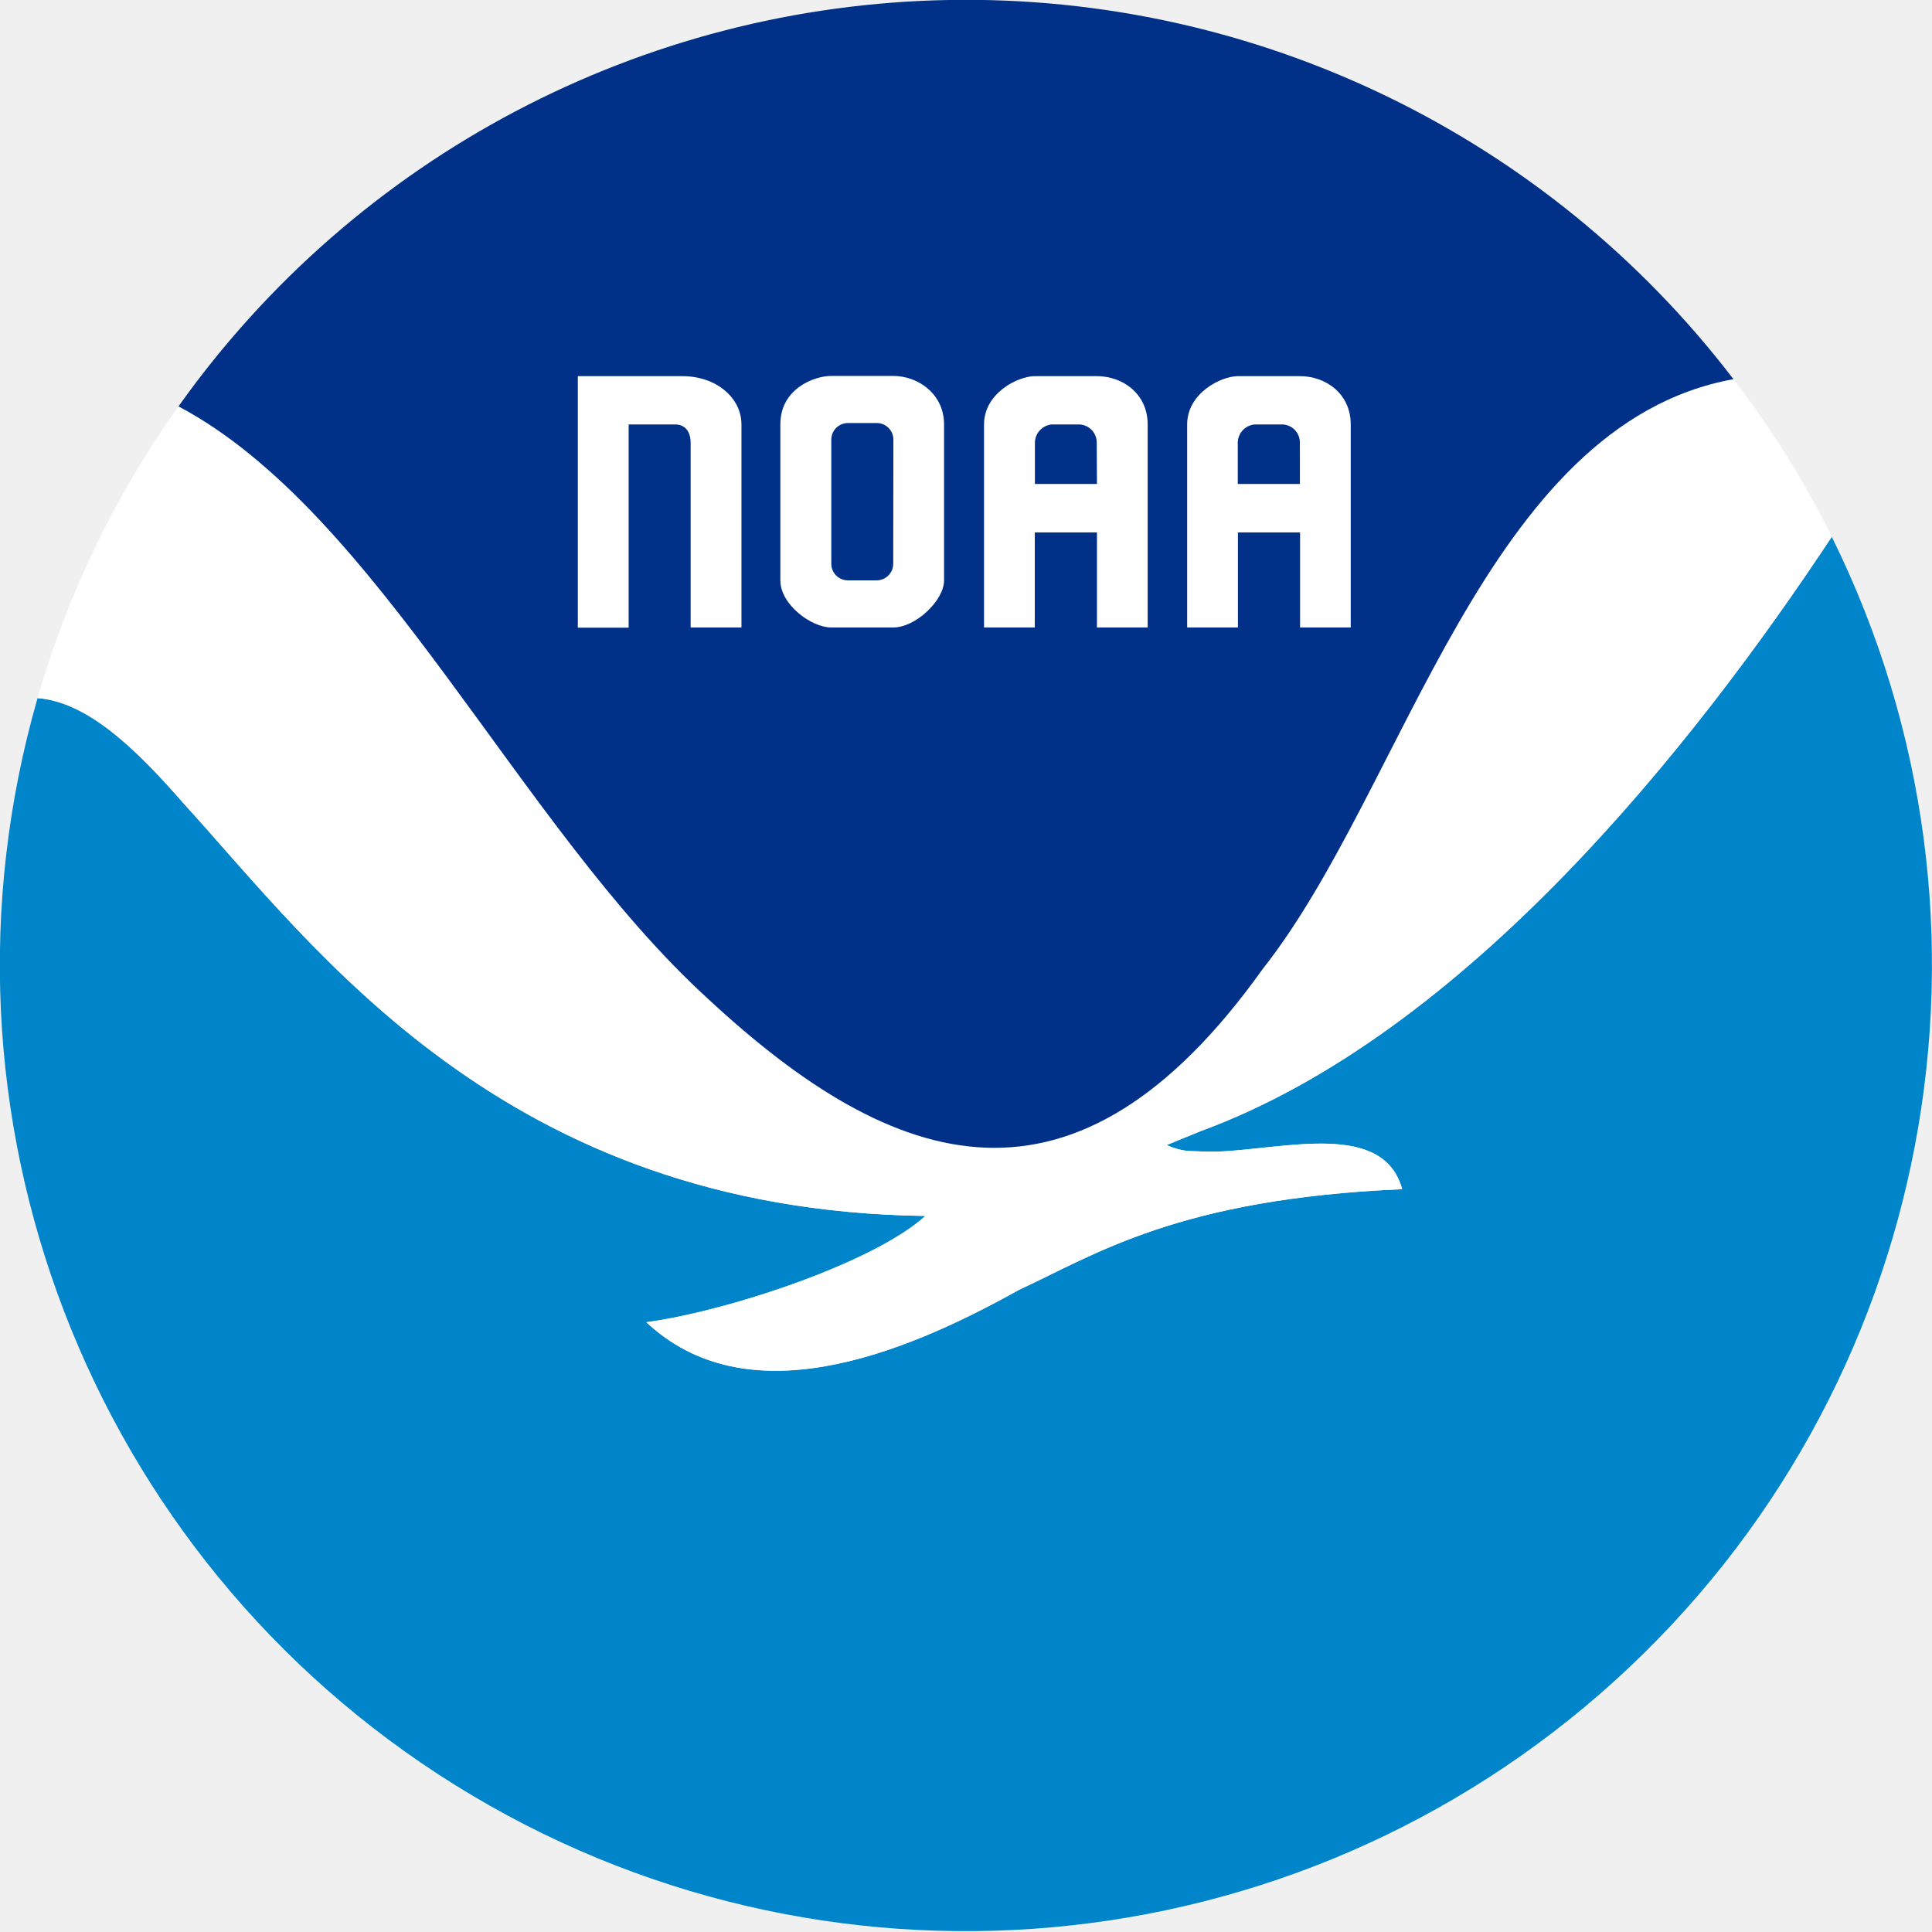
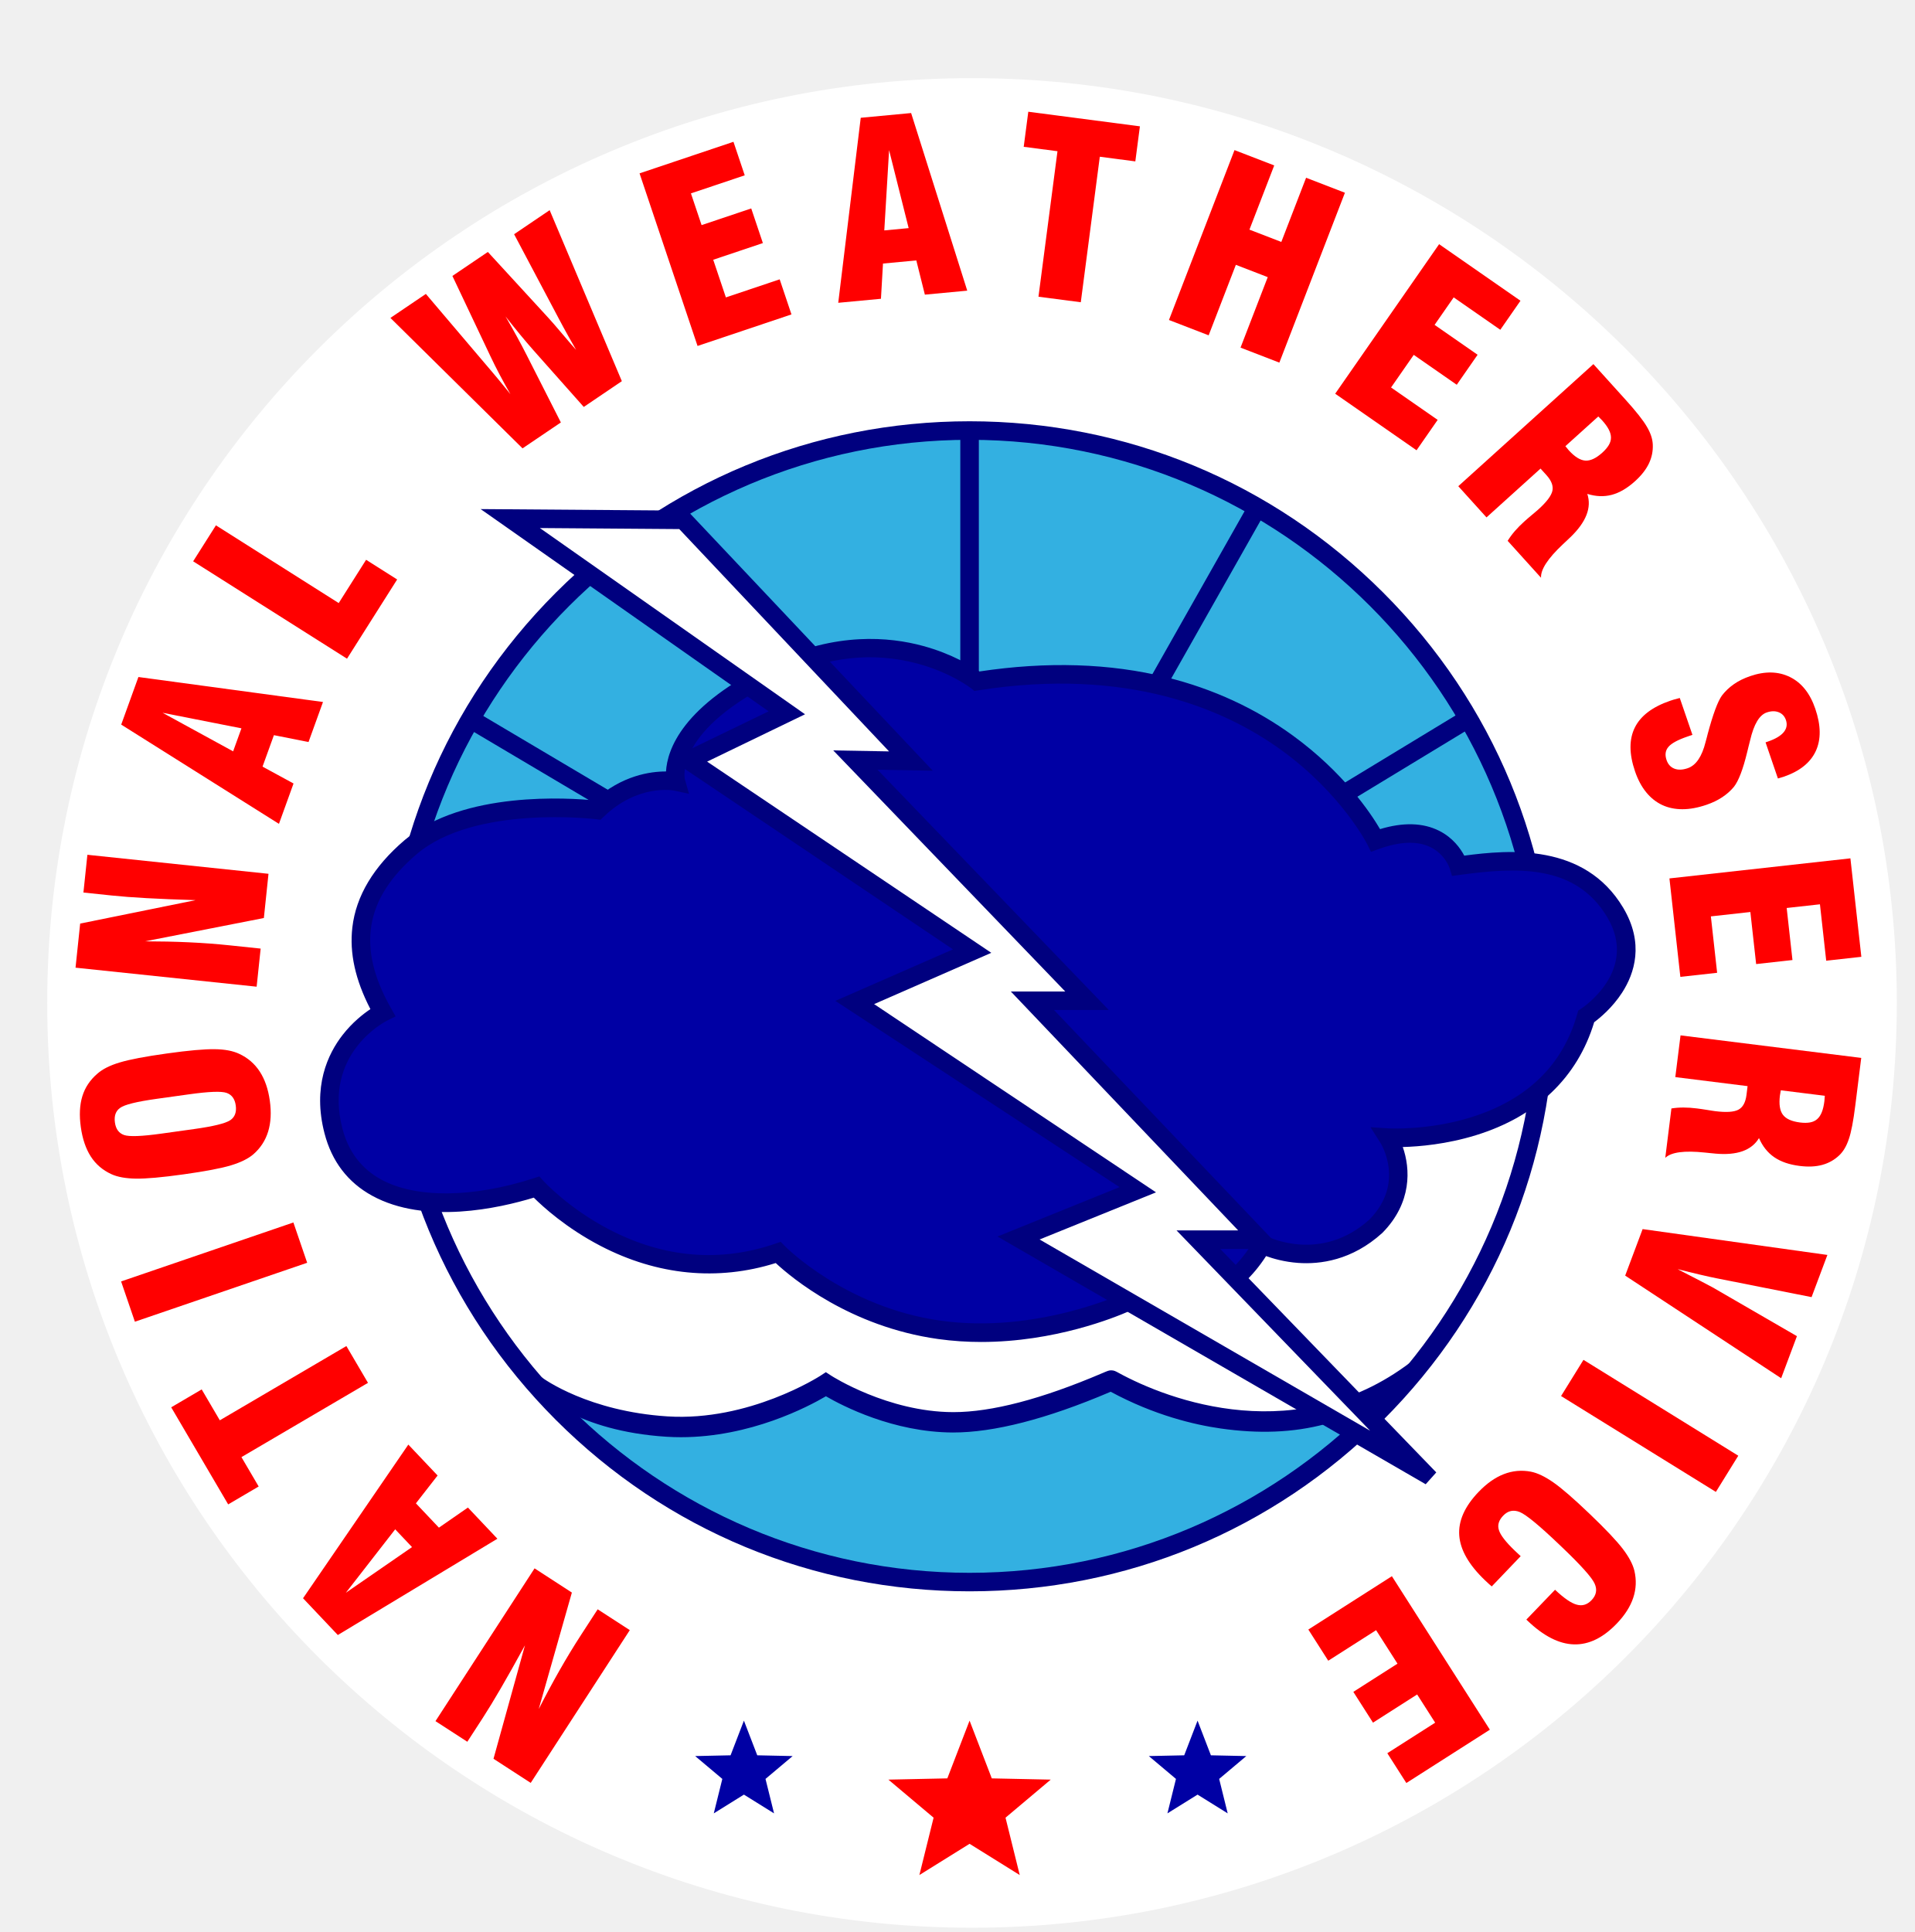
- <svg xmlns="http://www.w3.org/2000/svg" id="Layer_1" data-name="Layer 1" viewBox="0 0 360 360">
-   <defs>
-     <style>.cls-1{fill:#0085ca;}.cls-2{fill:#fff;}.cls-3{fill:#003087;}</style>
-   </defs>
-   <g id="Main">
-     <path id="Water" class="cls-1" d="M341.31,100c-25.67,38.82-68.23,92.67-117.65,110.78l-6.3,2.58a13.56,13.56,0,0,0,3.69,1.08c.63,0,1.36.06,2.18.09,1,.06,2,.07,3.14.05a4.45,4.45,0,0,0,.53,0c12.55-.49,30.84-5.76,34.35,7-41.64,1.83-57,12.09-71.46,18.79-22.39,12.52-50.8,23.41-69.38,6,14.89-2,42.35-11,52-19.8C93.67,225.51,58.7,176.52,34.2,149.7,25.38,139.56,16.33,130.8,7,130.08A180,180,0,1,0,341.31,100Z" />
-     <path id="Bird" class="cls-2" d="M34.2,149.7c24.5,26.82,59.47,75.81,138.25,76.88-9.69,8.79-37.15,17.82-52,19.8,18.58,17.4,47,6.51,69.38-6,14.46-6.7,29.82-17,71.46-18.79-3.51-12.76-21.8-7.49-34.35-7a4.45,4.45,0,0,1-.53,0c-1.1,0-2.15,0-3.14-.05-.82,0-1.55-.05-2.18-.09a13.56,13.56,0,0,1-3.69-1.08l6.3-2.58c49.42-18.11,92-72,117.65-110.78A179.77,179.77,0,0,0,323,70.65c-46.33,8.43-61.13,76.28-87.68,109.88C200.45,229.39,167,218.72,131.81,186c-35-32-61.31-90.56-98.55-110.29A179.31,179.31,0,0,0,7,130.08C16.33,130.8,25.38,139.56,34.2,149.7Z" />
-     <path id="Sky" class="cls-3" d="M131.81,186c35.15,32.71,68.64,43.38,103.5-5.48C261.86,146.93,276.66,79.08,323,70.65A180,180,0,0,0,33.26,75.72C70.5,95.45,96.76,154,131.81,186Z" />
-     <g id="Wordmark">
-       <path class="cls-2" d="M128.69,116.92h9.47V79.09c0-5-4.74-9-11-9H107.67v46.87h9.47V79.09h8.66c1.84,0,2.89,1.31,2.89,3.43h0Z" />
-       <path class="cls-2" d="M183.36,116.92V79.09c0-5.83,6.3-9,9.46-9H204.4c4.72,0,9.45,3.21,9.45,9v37.83H204.4V99.21H192.82v17.71Zm21-34.41A3.36,3.36,0,0,0,201,79.09h-5a3.45,3.45,0,0,0-3.16,3.42v7.67H204.4Z" />
-       <path class="cls-2" d="M221.21,116.92V79.09c0-5.83,6.3-9,9.46-9h11.58c4.71,0,9.44,3.21,9.44,9v37.83h-9.44V99.21H230.67v17.71Zm21-34.41a3.35,3.35,0,0,0-3.43-3.42h-5a3.45,3.45,0,0,0-3.14,3.42v7.67h11.58Z" />
-       <path class="cls-2" d="M166.44,70.05H154.87c-3.15,0-9.46,2.37-9.46,9v29.12c0,4.49,5.79,8.75,9.46,8.75h11.57c4.21,0,9.47-5.06,9.47-8.75V79.05C175.91,73.5,171.18,70.05,166.44,70.05Zm0,35a3.09,3.09,0,0,1-3.09,3.09H158a3.09,3.09,0,0,1-3.1-3.09V81.92a3.09,3.09,0,0,1,3.1-3.09h5.38a3.09,3.09,0,0,1,3.09,3.09Z" />
+ <svg xmlns="http://www.w3.org/2000/svg" version="1.1" x="0px" y="0px" viewBox="0 0 1033.31 1042.57" style="enable-background:new 0 0 1033.31 1042.57;" xml:space="preserve">
+   <style type="text/css">
+ 	.st0{fill:#FFFFFF;}
+ 	.st1{fill:#33B0E1;}
+ 	.st2{fill:#00007F;}
+ 	.st3{fill:#0000A4;}
+ 	.st4{fill:#FF0000;}
+ 	.st5{display:none;}
+ 	.st6{display:inline;fill:#0000A4;}
+ 	.st7{display:inline;fill:#00007F;}
+ 	.st8{display:inline;fill:#FFFFFF;}
+ </style>
+   <g id="White_Circle">
+     <circle class="st0" cx="524.53" cy="541.22" r="499.05" />
+   </g>
+   <g id="Circle">
+     <g>
+       <circle class="st1" cx="523.21" cy="543.04" r="310.7" />
    </g>
  </g>
+   <g id="White_Cloud">
+     <g>
+       <path class="st0" d="M228.41,628.6c0,0,12.01,68.19,63.82,118.43c0,0,23.03,19.79,69.56,22.78c46.54,2.99,85.88-22.78,85.88-22.78    s31.21,20.35,68.52,20.5c37.31,0.14,84.53-22.55,85.48-22.55s86.86,54.57,164.62-8.44c0,0,52.71-70.72,63.74-153.72H330.13    l-101.72,9.08C228.41,591.9,225.52,607.22,228.41,628.6z" />
+       <path class="st2" d="M367.47,775.56c-2.65,0-5.32-0.08-8.02-0.26c-47.82-3.08-67.8-23.24-68.8-24.1l-0.24-0.22    c-52.49-50.9-68.9-118.57-69.41-121.43l2.97-0.22c-2.98-22.02-3.08-37.8-2.95-38.46l0.77-4.09l106.35-9.47h506.19l-0.83,6.22    C822.4,667,768.89,736.9,766.71,739.83l-0.41,0.55l-0.54,0.43c-32.27,27.83-66.44,35.83-107.03,30.05    c-14.1-2.01-35.77-7.08-59.37-19.83c-0.13,0.06-0.27,0.11-0.4,0.17c-34.16,14.56-62.71,21.87-84.79,21.82    c-32.16-0.12-59.56-14.37-68.48-19.55C436.08,759.12,404.89,775.56,367.47,775.56z M291.91,742.94    c1.62,1.31,25.82,18.66,68.24,21.39c44.06,2.82,82.13-21.65,82.51-21.9l3-1.96l3.01,1.96c0.3,0.19,30.38,19.47,65.53,19.6    c0.11,0,0.23,0,0.35,0c20.55,0,47.49-7.04,80.08-20.94c3.35-1.43,3.78-1.61,5.04-1.61c1.47,0,2.29,0.45,3.92,1.34    c26.22,14.38,97.87,42.3,160.69-8.1c4.69-6.5,54.56-70.22,66.4-144.39h-502.3l-97.1,8.66c-0.61,5.7-5.28,16.93-3.43,30.75    C228.39,630.62,243.05,695.45,291.91,742.94z" />
+     </g>
+   </g>
+   <g id="Layer_6">
+     <g>
+       <line class="st0" x1="255.23" y1="388.88" x2="349.01" y2="444.45" />
+       <rect x="297.12" y="362.16" transform="matrix(0.5098 -0.8603 0.8603 0.5098 -210.3539 464.1617)" class="st2" width="10" height="109.01" />
+     </g>
+     <g>
+       <line class="st0" x1="523.21" y1="232.18" x2="523.21" y2="379.56" />
+       <rect x="518.21" y="232.18" class="st2" width="10" height="147.37" />
+     </g>
+     <g>
+       <line class="st0" x1="676.37" y1="277.62" x2="618.71" y2="379.56" />
+       <rect x="588.98" y="323.59" transform="matrix(0.4924 -0.8704 0.8704 0.4924 42.6952 730.3826)" class="st2" width="117.12" height="10" />
+     </g>
+     <g>
+       <line class="st0" x1="790.55" y1="388.88" x2="702.59" y2="442.25" />
+       <rect x="695.12" y="410.56" transform="matrix(0.8549 -0.5188 0.5188 0.8549 -107.2642 447.5874)" class="st2" width="102.88" height="10" />
+     </g>
+   </g>
+   <g id="Circle_copy">
+     <g>
+       <path class="st2" d="M523.21,858.73c-84.33,0-163.6-32.84-223.23-92.47c-59.63-59.63-92.47-138.91-92.47-223.23    c0-84.33,32.84-163.6,92.47-223.23c59.63-59.63,138.91-92.47,223.23-92.47c84.33,0,163.6,32.84,223.23,92.47    c59.63,59.63,92.47,138.91,92.47,223.23c0,84.33-32.84,163.6-92.47,223.23C686.81,825.89,607.53,858.73,523.21,858.73z     M523.21,237.34c-168.56,0-305.7,137.14-305.7,305.7c0,168.56,137.14,305.7,305.7,305.7c168.56,0,305.7-137.14,305.7-305.7    C828.9,374.47,691.77,237.34,523.21,237.34z" />
+     </g>
+   </g>
+   <g id="Blue_Cloud">
+     <g>
+       <path class="st3" d="M206.55,546.35c0,0-38.26,19.06-26.58,64c11.68,44.93,66.41,44.2,109.54,30.24c0,0,54.93,61.07,130.41,35.3    c0,0,33.06,34.15,86.94,41.73s102.02-15.38,102.02-15.38s46.61,14.17,72.3-30.72c0,0,32.24,16.56,61.35-9.87    c22.55-22.99,6.52-47.77,6.52-47.77s86.93,5.53,106.91-65.37c0,0,35.4-23.07,15.66-56.16c-19.74-33.08-58.14-28.78-84.51-25.2    c0,0-8.14-26.97-44.76-13.7c0,0-54.88-111.09-215.11-85.87c0,0-45.03-35.89-108.07-5.91s-54.45,60.05-54.45,60.05    s-21.78-4.46-42.41,15.4c0,0-67.34-8.49-100.72,20.01S189.36,515.94,206.55,546.35z" />
+       <path class="st2" d="M529.49,724.17c-7.56,0-15.37-0.48-23.33-1.6c-47.55-6.69-79.03-33.07-87.55-40.99    c-31.3,9.84-63.91,6.67-94.51-9.24c-18.53-9.63-31.14-21.17-36.05-26.05c-18.65,5.69-58.56,14.69-87.25-1.05    c-13.11-7.19-21.75-18.5-25.68-33.63c-6.55-25.19,1.72-42.82,9.81-53.18c5.25-6.73,11.07-11.28,14.95-13.88    c-8.17-15.78-11.35-30.24-9.74-44.09c1.97-16.97,11.46-32.82,28.21-47.11c31.46-26.86,89.64-22.7,102.24-21.43    c15.06-13.56,30.43-15.63,38.81-15.61c0.65-11.52,8.53-35.79,57.63-59.13c33.95-16.14,62.86-13.58,81.14-8.59    c15.65,4.27,26.29,10.92,30.36,13.76c36.43-5.5,70.44-4.43,101.13,3.19c25.12,6.23,48.05,16.84,68.17,31.51    c27.31,19.92,41.8,41.7,46.89,50.37c12.46-3.77,23.17-3.48,31.89,0.9c7.41,3.72,11.51,9.53,13.55,13.41    c24.26-3.2,64.92-6.81,85.75,28.09c11.51,19.29,6.07,35.53-0.52,45.76c-5.29,8.21-12.08,13.78-15.12,16.03    c-8.99,29.8-31.01,50.86-63.79,60.98c-15.94,4.92-30.72,6.15-39.5,6.38c4.15,11.75,4.98,30.03-10.89,46.21l-0.21,0.2    c-16.35,14.84-33.66,16.96-45.31,16.13c-7.44-0.53-13.54-2.3-17.36-3.69c-14.12,21.96-33.24,28.94-47.14,30.88    c-12.36,1.72-22.63-0.17-26.75-1.14C601.59,710.95,569.14,724.17,529.49,724.17z M421.31,670.13l2.21,2.28    c0.32,0.33,32.62,33.02,84.04,40.26c51.68,7.27,98.7-14.72,99.17-14.95l1.75-0.83l1.86,0.56c1.74,0.52,43.17,12.36,66.51-28.42    l2.37-4.15l4.25,2.18c1.18,0.6,29.54,14.52,55.59-9.02c19.23-19.72,6.34-40.58,5.78-41.46l-5.27-8.29l9.79,0.61    c0.21,0.02,21.35,1.22,44.45-5.97c30.27-9.42,49.56-28.19,57.33-55.76l0.51-1.81l1.57-1.02c1.27-0.84,31.1-20.91,14.09-49.41    c-17.12-28.68-48.68-27-79.54-22.81l-4.23,0.57l-1.23-4.08c-0.09-0.27-2.49-7.58-10.34-11.44c-7.08-3.49-16.48-3.15-27.93,0.99    l-4.21,1.52l-1.98-4.01c-0.13-0.26-13.81-27.27-46.35-50.87c-29.99-21.74-82.69-45-163.49-32.28l-2.17,0.34l-1.72-1.37    c-0.1-0.08-10.98-8.56-29.04-13.4c-24.08-6.45-48.9-3.73-73.77,8.1c-57.66,27.42-51.83,53.98-51.76,54.24l2.27,7.93l-8.1-1.74    c-0.77-0.15-19.6-3.54-37.94,14.1l-1.72,1.66l-2.37-0.3c-0.65-0.08-65.56-7.86-96.85,18.86c-27.99,23.9-32.42,50.26-13.94,82.95    l2.59,4.59l-4.71,2.34c-1.46,0.74-34.46,17.97-23.98,58.27c3.21,12.35,10.21,21.56,20.81,27.38    c18.68,10.24,49.46,10.01,82.35-0.64l3.09-1l2.17,2.41c0.13,0.14,13.61,14.91,35.8,26.38c29.39,15.19,59.43,17.72,89.28,7.54    L421.31,670.13z" />
+     </g>
+   </g>
+   <g id="Lightning_Bolt">
+     <g>
+       <polygon class="st0" points="275.35,279.84 368.73,280.53 491.56,410.68 461.61,410.15 586.59,540.04 557.14,540.04     679.81,668.95 646.68,668.95 767.81,794.28 549.63,668.06 614.62,641.76 613.65,640.87 461.25,540.98 524.59,513.25 371.58,410.3     424.59,384.66   " />
+       <path class="st2" d="M769.35,800.95L538.27,667.26l65.86-26.65L450.78,540.1l63.47-27.79L361.57,409.59l53.19-25.73L259.37,274.72    l111.53,0.83l132.45,140.35l-29.79-0.53l124.78,129.67H568.8l122.67,128.92h-33l116.59,120.6L769.35,800.95 M623.82,643.43    l-62.83,25.43l178.38,103.2l-104.48-108.1h33.26L545.48,535.04h29.36l-125.19-130.1l30.11,0.54L366.55,285.51l-75.21-0.56    l143.08,100.5l-52.83,25.55l153.34,103.17l-63.23,27.68L623.82,643.43z" />
+     </g>
+   </g>
+   <g id="Layer_8">
+     <g>
+       <path class="st4" d="M339.86,879.67l-53.47,82.44l-20.08-13.02l16.98-61.24c-4.94,9.02-9.25,16.71-12.96,23.08    c-3.7,6.37-6.95,11.71-9.75,16.03l-8.4,12.95L235,928.78l53.47-82.44l20.13,13.06l-17.88,62.86c3.73-7.31,7.47-14.28,11.23-20.89    c3.76-6.61,7.6-12.95,11.54-19.02l9.03-13.92L339.86,879.67z" />
+       <path class="st4" d="M268.41,830.35l-86.11,51.96l-18.77-19.84l56.82-82.92l15.79,16.68l-11.7,15.02l12.41,13.12l15.65-10.85    L268.41,830.35z M222.34,834.86l-9.08-9.59l-26.63,34.24L222.34,834.86z" />
+       <path class="st4" d="M198.58,746.23l-68.29,40.08l9.3,15.85l-16.46,9.66l-30.74-52.39l16.45-9.66l9.78,16.67l68.3-40.07    L198.58,746.23z" />
+       <path class="st4" d="M165.76,681.43l-92.97,31.81l-7.44-21.74l92.97-31.81L165.76,681.43z" />
+       <path class="st4" d="M99.16,633.71c-5.9,0.82-10.99,1.43-15.27,1.81c-4.28,0.38-7.8,0.55-10.56,0.51    c-5.51-0.09-9.92-0.89-13.22-2.41c-4.73-2.17-8.44-5.36-11.13-9.56c-2.69-4.2-4.48-9.48-5.37-15.84    c-0.89-6.4-0.62-11.96,0.83-16.67c1.45-4.71,4.15-8.76,8.1-12.15c2.83-2.5,6.86-4.52,12.1-6.07c2.64-0.8,6.06-1.6,10.26-2.4    c4.2-0.8,9.26-1.62,15.15-2.44c5.86-0.82,10.92-1.42,15.18-1.8c4.26-0.38,7.79-0.55,10.59-0.51c5.46,0.05,9.9,0.9,13.3,2.52    c9.23,4.29,14.73,12.72,16.48,25.27c1.76,12.6-1.21,22.25-8.91,28.95c-2.76,2.36-6.78,4.34-12.06,5.94    c-2.64,0.8-6.07,1.6-10.29,2.4C110.12,632.07,105.06,632.88,99.16,633.71z M84.52,592.97c-10.78,1.51-17.34,3.13-19.68,4.87    c-2.39,1.67-3.33,4.31-2.82,7.93c0.49,3.5,2.13,5.74,4.93,6.72c2.8,0.98,9.53,0.73,20.19-0.76l17.57-2.45    c10.45-1.46,16.97-3.06,19.56-4.79c2.47-1.67,3.45-4.33,2.95-7.95c-0.49-3.54-2.14-5.8-4.94-6.78c-2.8-0.98-9.53-0.73-20.19,0.76    L84.52,592.97z" />
+       <path class="st4" d="M138.49,532.45l-97.73-10.26l2.5-23.8l62.28-12.64c-10.27-0.31-19.09-0.67-26.45-1.08    c-7.36-0.41-13.59-0.88-18.71-1.42l-15.36-1.61l2.14-20.37l97.73,10.26l-2.5,23.86l-64.13,12.58c8.21,0.01,16.12,0.18,23.71,0.53    c7.6,0.35,14.99,0.9,22.19,1.66l16.5,1.73L138.49,532.45z" />
+       <path class="st4" d="M150.53,444.58l-85.12-53.56l9.28-25.68l99.61,13.48l-7.81,21.6l-18.68-3.7l-6.14,16.98l16.73,9.1    L150.53,444.58z M125.8,405.45l4.49-12.42l-42.56-8.39L125.8,405.45z" />
+       <path class="st4" d="M214.32,312.7l-27.06,42.75l-83.03-52.55l12.29-19.41l66.26,41.94l14.78-23.35L214.32,312.7z" />
+       <path class="st4" d="M281.98,241.95l-71.3-70.39l19.13-12.95l31.12,36.64c1.73,2.02,3.29,3.85,4.68,5.5    c1.4,1.65,2.68,3.18,3.85,4.6c1.17,1.42,2.23,2.73,3.19,3.92c0.96,1.2,1.89,2.34,2.79,3.43c-4.11-7.13-7.67-13.87-10.67-20.21    l-20.64-43.58l19.13-12.95l32.55,35.45c0.69,0.72,1.75,1.91,3.19,3.58c1.44,1.67,3.3,3.84,5.57,6.52    c2.62,3.11,4.72,5.54,6.32,7.28c-1.49-2.58-2.8-4.88-3.93-6.89c-1.13-2.01-2.1-3.77-2.91-5.27c-0.81-1.5-1.55-2.88-2.21-4.12    c-0.66-1.25-1.25-2.36-1.77-3.35l-22.64-42.77l19.18-12.98l38.96,92.28l-20.55,13.91l-27.22-30.66c-2.41-2.73-4.86-5.61-7.34-8.63    c-2.48-3.02-5.04-6.21-7.67-9.56c2.44,4.21,4.57,7.98,6.39,11.32c1.82,3.34,3.49,6.5,5,9.49l18.48,36.41L281.98,241.95z" />
+       <path class="st4" d="M376.42,186.69l-31.3-93.14l50.68-17.03l6.08,18.09l-29.03,9.75l5.75,17.12l26.79-9l6.28,18.69l-26.79,9    l6.83,20.32l29.03-9.75l6.36,18.93L376.42,186.69z" />
+       <path class="st4" d="M452.34,163.4l12.14-99.84L491.67,61l30.29,95.85L499.09,159l-4.62-18.47l-17.98,1.69l-1.1,19.01    L452.34,163.4z M477.19,124.34l13.15-1.24l-10.56-42.08L477.19,124.34z" />
+       <path class="st4" d="M560.39,160.12l10.26-78.52l-18.22-2.38l2.47-18.92l60.23,7.87l-2.47,18.92l-19.17-2.51l-10.26,78.52    L560.39,160.12z" />
+       <path class="st4" d="M630.81,172.68L666.18,81l21.43,8.27l-13.37,34.65l17.2,6.64l13.37-34.64l20.95,8.09l-35.38,91.67    l-20.95-8.09l14.68-38.04l-17.2-6.64l-14.68,38.04L630.81,172.68z" />
+       <path class="st4" d="M720.51,212.46l56.08-80.69l43.91,30.52l-10.89,15.67l-25.15-17.48l-10.31,14.83l23.21,16.13l-11.25,16.19    L762.9,191.5l-12.24,17.6l25.15,17.48l-11.4,16.4L720.51,212.46z" />
+       <path class="st4" d="M786.94,262.37l72.91-65.88l17.32,19.17c5.73,6.34,9.55,11.18,11.46,14.49c2.03,3.38,3.11,6.59,3.26,9.61    c0.18,3.62-0.52,7.07-2.08,10.35c-1.57,3.28-4.07,6.47-7.51,9.58c-4.2,3.79-8.38,6.24-12.55,7.34c-4.17,1.1-8.56,0.93-13.19-0.51    c2.43,7.38-0.6,15.16-9.09,23.35l-0.24,0.21c-0.41,0.43-0.95,0.95-1.61,1.54c-0.66,0.6-1.42,1.31-2.28,2.14    c-8.09,7.6-12.01,13.61-11.75,18.02l-18.01-19.93c1.12-1.81,2.41-3.57,3.88-5.27c1.47-1.7,3.15-3.41,5.05-5.12    c0.6-0.54,1.25-1.12,1.96-1.73c0.71-0.61,1.49-1.27,2.34-1.98c0.85-0.71,1.56-1.31,2.12-1.79c0.57-0.48,0.97-0.84,1.23-1.07    c4.45-4.02,6.97-7.36,7.56-10.01c0.58-2.65-0.49-5.49-3.23-8.52l-3.17-3.5l-29.16,26.35L786.94,262.37z M844.73,240.77    c0.26,0.28,0.58,0.67,0.96,1.16c0.38,0.49,0.67,0.84,0.87,1.06c3.17,3.5,6.13,5.35,8.89,5.56c2.76,0.2,5.83-1.23,9.21-4.28    c1.55-1.4,2.71-2.77,3.51-4.11c0.79-1.35,1.18-2.71,1.16-4.1c-0.02-1.39-0.43-2.84-1.23-4.35c-0.8-1.52-1.99-3.16-3.59-4.92    c-0.2-0.22-0.52-0.55-0.97-0.98c-0.45-0.43-0.8-0.79-1.05-1.07L844.73,240.77z" />
+       <path class="st4" d="M913.29,396.55l-2.72,0.93c-5.11,1.75-8.51,3.58-10.19,5.51c-1.68,1.92-2.03,4.31-1.05,7.17    c0.79,2.29,2.19,3.84,4.21,4.63c2.02,0.79,4.42,0.71,7.2-0.24c4.47-1.53,7.68-6.25,9.65-14.16l0.8-2.97l0.31-1.25    c2.86-10.69,5.43-17.64,7.71-20.84c1.77-2.32,3.91-4.35,6.41-6.1c2.5-1.76,5.44-3.21,8.82-4.37c8.09-2.77,15.27-2.6,21.55,0.52    c6.22,3.08,10.76,8.77,13.59,17.06c3.08,9.01,3.17,16.65,0.25,22.91c-2.92,6.26-8.7,10.87-17.35,13.83    c-0.36,0.12-0.87,0.28-1.53,0.46c-0.66,0.18-1.17,0.33-1.53,0.46l-6.67-19.5l1.15-0.39c4.11-1.4,6.98-3.1,8.62-5.07    c1.64-1.98,2.04-4.17,1.22-6.59c-0.7-2.05-2-3.45-3.9-4.2c-1.9-0.75-4.05-0.71-6.47,0.12c-3.94,1.35-6.92,6.32-8.92,14.92    l-0.92,3.62c-0.07,0.34-0.16,0.74-0.29,1.21c-0.13,0.47-0.27,1.02-0.41,1.66c-2.25,9.31-4.65,15.57-7.2,18.78    c-1.72,2.07-3.81,3.92-6.26,5.55c-2.46,1.63-5.27,2.98-8.45,4.07c-4.67,1.6-9.01,2.4-13.04,2.4c-4.02,0-7.67-0.76-10.93-2.29    c-3.27-1.54-6.14-3.82-8.62-6.86c-2.48-3.04-4.48-6.79-6.01-11.26c-6.46-18.88-0.13-31.58,18.99-38.12    c0.6-0.21,1.24-0.41,1.91-0.62c0.67-0.21,1.75-0.5,3.24-0.87L913.29,396.55z" />
+       <path class="st4" d="M900.88,474.02l97.66-10.83l5.9,53.14l-18.96,2.1l-3.38-30.44l-17.95,1.99l3.12,28.09l-19.6,2.17l-3.12-28.09    l-21.31,2.36l3.38,30.44l-19.85,2.2L900.88,474.02z" />
+       <path class="st4" d="M906.87,558.72l97.51,12.16l-3.2,25.64c-1.06,8.49-2.22,14.53-3.49,18.15c-1.24,3.75-2.95,6.66-5.14,8.75    c-2.63,2.5-5.69,4.23-9.2,5.19s-7.56,1.15-12.16,0.57c-5.62-0.7-10.2-2.27-13.75-4.71s-6.3-5.88-8.23-10.32    c-4,6.66-11.88,9.45-23.61,8.37l-0.32-0.04c-0.6-0.03-1.34-0.1-2.22-0.21c-0.89-0.11-1.92-0.22-3.11-0.32    c-11.04-1.16-18.15-0.21-21.32,2.87l3.32-26.66c2.1-0.34,4.28-0.51,6.53-0.5c2.25,0,4.64,0.16,7.17,0.48    c0.8,0.1,1.67,0.22,2.59,0.35c0.92,0.14,1.93,0.3,3.03,0.47c1.09,0.18,2.01,0.32,2.74,0.44c0.74,0.11,1.27,0.19,1.61,0.23    c5.95,0.74,10.12,0.47,12.51-0.82s3.84-3.96,4.34-8.01l0.58-4.69l-39-4.87L906.87,558.72z M960.98,588.36    c-0.05,0.38-0.13,0.87-0.25,1.48c-0.12,0.61-0.2,1.06-0.23,1.35c-0.58,4.69-0.05,8.14,1.6,10.36c1.65,2.22,4.74,3.61,9.25,4.18    c2.07,0.26,3.87,0.25,5.41-0.03c1.54-0.28,2.82-0.88,3.86-1.8c1.04-0.92,1.87-2.18,2.5-3.77c0.63-1.59,1.09-3.57,1.38-5.94    c0.04-0.3,0.07-0.75,0.11-1.37s0.08-1.12,0.12-1.5L960.98,588.36z" />
+       <path class="st4" d="M886.41,663.26l99.71,13.95l-8.54,22.76l-51.31-10.18c-2.29-0.45-5.28-1.1-8.97-1.97    c-3.7-0.87-7.68-1.85-11.95-2.95l1.07,0.6c4.61,2.37,8.4,4.32,11.36,5.86c2.96,1.54,5.13,2.68,6.49,3.42l45.41,26.29l-8.51,22.7    L877,688.36L886.41,663.26z" />
+       <path class="st4" d="M854.49,733.82l83.54,51.73l-12.09,19.53l-83.54-51.73L854.49,733.82z" />
+       <path class="st4" d="M820.61,839.76l-15.61,16.32c-0.46-0.38-0.94-0.8-1.45-1.25c-0.51-0.46-1.25-1.15-2.24-2.09    c-8.67-8.29-13.28-16.34-13.85-24.15c-0.56-7.81,2.9-15.63,10.4-23.47c8.79-9.19,18.2-12.84,28.23-10.96    c3.57,0.7,7.61,2.63,12.13,5.78c2.26,1.57,5.02,3.77,8.27,6.59c3.25,2.81,7.03,6.28,11.33,10.4c4.3,4.12,7.93,7.73,10.89,10.86    c2.96,3.12,5.27,5.78,6.95,7.97c3.35,4.38,5.45,8.33,6.31,11.87c2.33,9.94-0.82,19.41-9.43,28.42    c-14.88,15.55-30.94,15.08-48.18-1.41l-0.69-0.66l15.48-16.09c4.86,4.58,8.77,7.27,11.73,8.04c2.97,0.84,5.63,0.03,7.98-2.43    c2.59-2.71,3.14-5.68,1.65-8.93c-1.46-3.28-7.27-9.78-17.45-19.51l-1.34-1.28c-10.94-10.47-18.15-16.42-21.61-17.84    c-3.4-1.37-6.38-0.72-8.94,1.96c-2.41,2.52-3.18,5.11-2.31,7.77c0.81,2.72,3.68,6.43,8.6,11.14L820.61,839.76z" />
+       <path class="st4" d="M751.11,850.57l52.87,82.83l-45.07,28.77l-10.27-16.08l25.82-16.48l-9.72-15.22l-23.83,15.21l-10.61-16.62    l23.83-15.21l-11.54-18.07l-25.82,16.48l-10.75-16.83L751.11,850.57z" />
+     </g>
+     <circle class="st2" cx="1625.82" cy="524" r="315" />
+     <path class="st1" d="M1893.08,375.72l-85.29,51.75l-5.19-8.55l85.46-51.86c-25.89-43.09-62.1-79.31-105.19-105.22l-57.21,101.12   l-8.7-4.92l57.27-101.23c-42.61-23.76-91.46-37.62-143.42-38.46V360.5h-10V218.33c-109.25,1.76-204.75,61.13-257.4,148.99   l90.75,53.78l-5.1,8.6l-90.65-53.72c-24.38,43.88-38.3,94.34-38.3,148c0,168.56,137.14,305.7,305.7,305.7   c168.56,0,305.7-137.14,305.7-305.7C1931.52,470.21,1917.56,419.65,1893.08,375.72z" />
+     <polygon class="st4" points="523.21,928.51 535.2,959.67 567.01,960.34 542.61,980.88 550.28,1011.83 523.21,994.98    496.13,1011.83 503.8,980.88 479.4,960.34 511.21,959.67  " />
+     <polygon class="st3" points="401.44,928.51 408.64,947.22 427.74,947.63 413.09,959.96 417.7,978.55 401.44,968.43 385.18,978.55    389.79,959.96 375.13,947.63 394.24,947.22  " />
+     <polygon class="st3" points="646.24,928.51 653.44,947.22 672.55,947.63 657.9,959.96 662.5,978.55 646.24,968.43 629.98,978.55    634.59,959.96 619.94,947.63 639.04,947.22  " />
+     <path class="st2" d="M1465.61,755.61c-2.65,0-5.32-0.08-8.02-0.26c-47.82-3.08-67.8-23.24-68.8-24.1l-0.24-0.22   c-52.49-50.9-68.9-118.57-69.41-121.43l2.97-0.22c-2.98-22.02-3.08-37.8-2.95-38.46l0.77-4.09l106.35-9.47h506.19l-0.83,6.22   c-11.09,83.46-64.6,153.35-66.79,156.28l-0.41,0.55l-0.54,0.43c-32.27,27.83-66.44,35.83-107.03,30.05   c-14.1-2.01-35.77-7.08-59.37-19.83c-0.13,0.06-0.27,0.11-0.4,0.17c-34.16,14.56-62.71,21.87-84.79,21.82   c-32.16-0.12-59.56-14.37-68.48-19.55C1534.22,739.18,1503.03,755.61,1465.61,755.61z M1390.05,722.99   c1.62,1.31,25.82,18.66,68.24,21.39c44.06,2.82,82.13-21.65,82.51-21.9l3-1.96l3.01,1.96c0.3,0.19,30.38,19.47,65.53,19.6   c0.11,0,0.23,0,0.35,0c20.55,0,47.49-7.04,80.08-20.94c3.35-1.43,3.78-1.61,5.04-1.61c1.47,0,2.29,0.45,3.92,1.34   c26.22,14.38,97.87,42.3,160.69-8.1c4.69-6.5,54.56-70.22,66.4-144.39h-502.3l-97.1,8.66c-0.61,5.7-5.28,16.93-3.43,30.75   C1326.53,610.68,1341.19,675.51,1390.05,722.99z" />
+     <g class="st5">
+       <path class="st6" d="M1304.7,526.4c0,0-38.26,19.06-26.58,64c11.68,44.93,66.41,44.2,109.54,30.24c0,0,54.93,61.07,130.41,35.3    c0,0,33.06,34.15,86.94,41.73c53.88,7.58,102.02-15.38,102.02-15.38s46.61,14.18,72.3-30.72c0,0,32.23,16.56,61.35-9.87    c22.55-22.99,6.52-47.77,6.52-47.77s86.93,5.53,106.91-65.37c0,0,35.4-23.07,15.66-56.16c-19.74-33.08-58.14-28.78-84.51-25.2    c0,0-8.14-26.97-44.76-13.7c0,0-54.88-111.09-215.11-85.87c0,0-45.03-35.89-108.07-5.91c-63.04,29.98-54.45,60.05-54.45,60.05    s-21.78-4.46-42.41,15.4c0,0-67.34-8.49-100.72,20.01C1286.36,465.69,1287.5,495.99,1304.7,526.4z" />
+       <path class="st7" d="M1627.64,704.22c-7.56,0-15.37-0.48-23.33-1.6c-47.55-6.69-79.03-33.07-87.55-40.99    c-31.3,9.84-63.91,6.67-94.51-9.24c-18.53-9.63-31.14-21.17-36.05-26.05c-18.65,5.69-58.56,14.69-87.25-1.05    c-13.11-7.19-21.75-18.5-25.68-33.63c-6.55-25.19,1.72-42.82,9.81-53.18c5.25-6.73,11.07-11.28,14.95-13.88    c-8.17-15.78-11.35-30.24-9.74-44.09c1.97-16.97,11.46-32.82,28.21-47.11c31.46-26.86,89.64-22.7,102.24-21.43    c15.06-13.56,30.43-15.63,38.81-15.61c0.65-11.52,8.53-35.79,57.63-59.13c33.95-16.14,62.86-13.58,81.14-8.59    c15.65,4.27,26.29,10.92,30.36,13.76c36.43-5.5,70.44-4.43,101.13,3.19c25.12,6.23,48.05,16.84,68.17,31.51    c27.31,19.92,41.8,41.7,46.89,50.37c12.46-3.77,23.17-3.48,31.89,0.9c7.41,3.72,11.51,9.53,13.55,13.41    c24.26-3.2,64.92-6.81,85.75,28.09c11.51,19.29,6.07,35.53-0.52,45.76c-5.29,8.21-12.08,13.78-15.12,16.03    c-8.99,29.8-31.01,50.86-63.79,60.98c-15.94,4.92-30.72,6.15-39.5,6.38c4.15,11.75,4.98,30.03-10.89,46.21l-0.21,0.2    c-16.35,14.84-33.66,16.96-45.31,16.13c-7.44-0.53-13.54-2.3-17.36-3.69c-14.12,21.96-33.24,28.94-47.14,30.88    c-12.36,1.72-22.63-0.17-26.75-1.14C1699.74,691,1667.28,704.22,1627.64,704.22z M1519.45,650.18l2.21,2.28    c0.32,0.33,32.62,33.02,84.04,40.26c51.68,7.27,98.7-14.72,99.17-14.95l1.75-0.83l1.86,0.56c1.74,0.52,43.17,12.36,66.51-28.42    l2.37-4.15l4.25,2.18c1.18,0.6,29.54,14.52,55.59-9.02c19.23-19.72,6.34-40.58,5.78-41.46l-5.27-8.29l9.79,0.61    c0.21,0.02,21.35,1.22,44.45-5.97c30.27-9.42,49.56-28.19,57.33-55.76l0.51-1.81l1.57-1.02c1.27-0.84,31.1-20.91,14.09-49.41    c-17.12-28.68-48.68-27-79.54-22.81l-4.23,0.57l-1.23-4.08c-0.09-0.27-2.49-7.58-10.34-11.44c-7.08-3.49-16.48-3.15-27.93,0.99    l-4.21,1.52l-1.98-4.01c-0.13-0.26-13.81-27.27-46.35-50.87c-29.99-21.74-82.69-45-163.49-32.28l-2.17,0.34l-1.72-1.37    c-0.1-0.08-10.98-8.56-29.04-13.4c-24.08-6.45-48.9-3.73-73.77,8.1c-57.66,27.42-51.83,53.98-51.76,54.24l2.27,7.93l-8.1-1.74    c-0.77-0.15-19.6-3.54-37.94,14.1l-1.72,1.66l-2.37-0.3c-0.65-0.08-65.56-7.86-96.85,18.86c-27.99,23.9-32.42,50.26-13.94,82.95    l2.59,4.59l-4.71,2.34c-1.46,0.74-34.46,17.97-23.98,58.27c3.21,12.35,10.21,21.56,20.81,27.38    c18.68,10.24,49.46,10.01,82.35-0.64l3.09-1l2.17,2.41c0.13,0.14,13.61,14.91,35.8,26.38c29.39,15.19,59.43,17.72,89.28,7.54    L1519.45,650.18z" />
+     </g>
+     <g class="st5">
+       <polygon class="st8" points="1373.5,259.89 1466.87,260.58 1589.7,390.74 1559.75,390.2 1684.73,520.09 1655.28,520.09     1777.95,649.01 1744.82,649.01 1865.95,774.34 1647.77,648.11 1712.76,621.81 1711.79,620.92 1559.39,521.03 1622.74,493.3     1469.72,390.35 1522.73,364.71   " />
+       <path class="st7" d="M1867.49,781l-231.07-133.69l65.86-26.65l-153.35-100.51l63.47-27.79l-152.69-102.73l53.19-25.73    l-155.38-109.14l111.53,0.83l132.45,140.35l-29.79-0.53l124.78,129.67h-29.55l122.67,128.92h-33l116.59,120.6L1867.49,781     M1721.97,623.48l-62.83,25.43l178.38,103.2l-104.48-108.1h33.26l-122.67-128.92h29.36l-125.19-130.1l30.11,0.54L1464.7,265.57    l-75.21-0.56l143.08,100.5l-52.83,25.55l153.34,103.17l-63.23,27.68L1721.97,623.48z" />
+     </g>
+     <g>
+       <path class="st4" d="M1438.01,859.72l-53.47,82.44l-20.08-13.02l16.98-61.24c-4.94,9.02-9.25,16.71-12.96,23.08    c-3.7,6.37-6.95,11.71-9.75,16.03l-8.4,12.95l-17.18-11.14l53.47-82.44l20.13,13.06l-17.88,62.86    c3.73-7.31,7.47-14.28,11.23-20.89c3.76-6.61,7.6-12.95,11.54-19.02l9.03-13.92L1438.01,859.72z" />
+       <path class="st4" d="M1366.55,810.41l-86.11,51.96l-18.77-19.84l56.82-82.92l15.79,16.68l-11.7,15.02l12.41,13.12l15.65-10.85    L1366.55,810.41z M1320.48,814.91l-9.08-9.59l-26.63,34.24L1320.48,814.91z" />
+       <path class="st4" d="M1296.72,726.29l-68.29,40.08l9.3,15.85l-16.46,9.66l-30.74-52.39l16.45-9.66l9.78,16.67l68.3-40.07    L1296.72,726.29z" />
+       <path class="st4" d="M1263.9,661.48l-92.97,31.81l-7.44-21.74l92.97-31.81L1263.9,661.48z" />
+       <path class="st4" d="M1197.3,613.76c-5.9,0.82-10.99,1.43-15.27,1.81c-4.28,0.38-7.8,0.55-10.56,0.51    c-5.51-0.09-9.92-0.89-13.22-2.41c-4.73-2.17-8.44-5.36-11.13-9.56c-2.69-4.2-4.48-9.48-5.37-15.84    c-0.89-6.4-0.62-11.96,0.83-16.67c1.45-4.71,4.15-8.76,8.1-12.15c2.83-2.5,6.86-4.52,12.1-6.07c2.64-0.8,6.06-1.6,10.26-2.4    c4.2-0.8,9.26-1.62,15.15-2.44c5.86-0.82,10.92-1.42,15.18-1.8c4.26-0.38,7.79-0.55,10.59-0.51c5.46,0.05,9.9,0.9,13.3,2.52    c9.23,4.29,14.73,12.72,16.48,25.27c1.76,12.6-1.21,22.25-8.91,28.95c-2.76,2.36-6.78,4.34-12.06,5.94    c-2.64,0.8-6.07,1.6-10.29,2.4C1208.26,612.12,1203.2,612.93,1197.3,613.76z M1182.66,573.02c-10.78,1.51-17.34,3.13-19.68,4.87    c-2.39,1.67-3.33,4.31-2.82,7.93c0.49,3.5,2.13,5.74,4.93,6.72c2.8,0.98,9.53,0.73,20.19-0.76l17.57-2.45    c10.45-1.46,16.97-3.06,19.56-4.79c2.47-1.67,3.45-4.33,2.95-7.95c-0.49-3.54-2.14-5.8-4.94-6.78c-2.8-0.98-9.53-0.73-20.19,0.76    L1182.66,573.02z" />
+       <path class="st4" d="M1236.63,512.51l-97.73-10.26l2.5-23.8l62.28-12.64c-10.27-0.31-19.09-0.67-26.45-1.08    c-7.36-0.41-13.59-0.88-18.71-1.42l-15.36-1.61l2.14-20.37l97.73,10.26l-2.5,23.86l-64.13,12.58c8.21,0.01,16.12,0.18,23.71,0.53    c7.6,0.35,14.99,0.9,22.19,1.66l16.5,1.73L1236.63,512.51z" />
+       <path class="st4" d="M1248.68,424.63l-85.12-53.56l9.28-25.68l99.61,13.48l-7.81,21.6l-18.68-3.7l-6.14,16.98l16.73,9.1    L1248.68,424.63z M1223.94,385.5l4.49-12.42l-42.56-8.39L1223.94,385.5z" />
+       <path class="st4" d="M1312.47,292.75l-27.06,42.75l-83.03-52.55l12.29-19.41l66.26,41.94l14.78-23.35L1312.47,292.75z" />
+       <path class="st4" d="M1380.12,222l-71.3-70.39l19.13-12.95l31.12,36.64c1.73,2.02,3.29,3.85,4.68,5.5c1.4,1.65,2.68,3.18,3.85,4.6    c1.17,1.42,2.23,2.73,3.19,3.92c0.96,1.2,1.89,2.34,2.79,3.43c-4.11-7.13-7.67-13.87-10.67-20.21l-20.64-43.58l19.13-12.95    l32.55,35.45c0.69,0.72,1.75,1.91,3.19,3.58c1.44,1.67,3.3,3.84,5.57,6.52c2.62,3.11,4.72,5.54,6.32,7.28    c-1.49-2.58-2.8-4.88-3.93-6.89c-1.13-2.01-2.1-3.77-2.91-5.27c-0.81-1.5-1.55-2.88-2.21-4.12c-0.66-1.25-1.25-2.36-1.77-3.35    l-22.64-42.77l19.18-12.98l38.96,92.28l-20.55,13.91l-27.22-30.66c-2.41-2.73-4.86-5.61-7.34-8.63c-2.48-3.02-5.04-6.21-7.67-9.56    c2.44,4.21,4.57,7.98,6.39,11.32c1.82,3.34,3.49,6.5,5,9.49l18.48,36.41L1380.12,222z" />
+       <path class="st4" d="M1474.56,166.75l-31.3-93.14l50.68-17.03l6.08,18.09L1471,84.41l5.75,17.12l26.79-9l6.28,18.69l-26.79,9    l6.83,20.32l29.03-9.75l6.36,18.93L1474.56,166.75z" />
+       <path class="st4" d="M1550.48,143.45l12.14-99.84l27.19-2.56l30.29,95.85l-22.87,2.15l-4.62-18.47l-17.98,1.69l-1.1,19.01    L1550.48,143.45z M1575.33,104.39l13.15-1.24l-10.56-42.08L1575.33,104.39z" />
+       <path class="st4" d="M1658.53,140.17l10.26-78.52l-18.22-2.38l2.47-18.92l60.23,7.87l-2.47,18.92l-19.17-2.51l-10.26,78.52    L1658.53,140.17z" />
+       <path class="st4" d="M1728.95,152.73l35.38-91.67l21.43,8.27l-13.37,34.65l17.2,6.64l13.37-34.64l20.95,8.09l-35.38,91.67    l-20.95-8.09l14.68-38.04l-17.2-6.64L1750.38,161L1728.95,152.73z" />
+       <path class="st4" d="M1818.65,192.52l56.08-80.69l43.91,30.52l-10.89,15.67l-25.15-17.48l-10.31,14.83l23.21,16.13l-11.25,16.19    l-23.21-16.13l-12.24,17.6l25.15,17.48l-11.4,16.4L1818.65,192.52z" />
+       <path class="st4" d="M1885.08,242.42l72.91-65.88l17.32,19.17c5.73,6.34,9.55,11.18,11.46,14.49c2.03,3.38,3.11,6.59,3.26,9.61    c0.18,3.62-0.52,7.07-2.08,10.35c-1.57,3.28-4.07,6.47-7.51,9.58c-4.2,3.79-8.38,6.24-12.55,7.34c-4.17,1.1-8.56,0.93-13.19-0.51    c2.43,7.38-0.6,15.16-9.09,23.35l-0.24,0.21c-0.41,0.43-0.95,0.95-1.61,1.54c-0.66,0.6-1.42,1.31-2.28,2.14    c-8.09,7.6-12.01,13.61-11.75,18.02l-18.01-19.93c1.12-1.81,2.41-3.57,3.88-5.27c1.47-1.7,3.15-3.41,5.05-5.12    c0.6-0.54,1.25-1.12,1.96-1.73c0.71-0.61,1.49-1.27,2.34-1.98c0.85-0.71,1.56-1.31,2.12-1.79c0.57-0.48,0.97-0.84,1.23-1.07    c4.45-4.02,6.97-7.36,7.56-10.01c0.58-2.65-0.49-5.49-3.23-8.52l-3.17-3.5l-29.16,26.35L1885.08,242.42z M1942.87,220.82    c0.26,0.28,0.58,0.67,0.96,1.16c0.38,0.49,0.67,0.84,0.87,1.06c3.17,3.5,6.13,5.35,8.89,5.56c2.76,0.2,5.83-1.23,9.21-4.28    c1.55-1.4,2.71-2.77,3.51-4.11c0.79-1.35,1.18-2.71,1.16-4.1c-0.02-1.39-0.43-2.84-1.23-4.35c-0.8-1.52-1.99-3.16-3.59-4.92    c-0.2-0.22-0.52-0.55-0.97-0.98c-0.45-0.43-0.8-0.79-1.05-1.07L1942.87,220.82z" />
+       <path class="st4" d="M2011.43,376.6l-2.72,0.93c-5.11,1.75-8.51,3.58-10.19,5.51c-1.68,1.92-2.03,4.31-1.05,7.17    c0.79,2.29,2.19,3.84,4.21,4.63c2.02,0.79,4.42,0.71,7.2-0.24c4.47-1.53,7.68-6.25,9.65-14.16l0.8-2.97l0.31-1.25    c2.86-10.69,5.43-17.64,7.71-20.84c1.77-2.32,3.91-4.35,6.41-6.1c2.5-1.76,5.44-3.21,8.82-4.37c8.09-2.77,15.27-2.6,21.55,0.52    c6.22,3.08,10.76,8.77,13.59,17.06c3.08,9.01,3.17,16.65,0.25,22.91c-2.92,6.26-8.7,10.87-17.35,13.83    c-0.36,0.12-0.87,0.28-1.53,0.46c-0.66,0.18-1.17,0.33-1.53,0.46l-6.67-19.5l1.15-0.39c4.11-1.4,6.98-3.1,8.62-5.07    c1.64-1.98,2.04-4.17,1.22-6.59c-0.7-2.05-2-3.45-3.9-4.2c-1.9-0.75-4.05-0.71-6.47,0.12c-3.94,1.35-6.92,6.32-8.92,14.92    l-0.92,3.62c-0.07,0.34-0.16,0.74-0.29,1.21c-0.13,0.47-0.27,1.02-0.41,1.66c-2.25,9.31-4.65,15.57-7.2,18.78    c-1.72,2.07-3.81,3.92-6.26,5.55c-2.46,1.63-5.27,2.98-8.45,4.07c-4.67,1.6-9.01,2.4-13.04,2.4c-4.02,0-7.67-0.76-10.93-2.29    c-3.27-1.54-6.14-3.82-8.62-6.86c-2.48-3.04-4.48-6.79-6.01-11.26c-6.46-18.88-0.13-31.58,18.99-38.12    c0.6-0.21,1.24-0.41,1.91-0.62c0.67-0.21,1.75-0.5,3.24-0.87L2011.43,376.6z" />
+       <path class="st4" d="M1999.02,454.07l97.66-10.83l5.9,53.14l-18.96,2.1l-3.38-30.44l-17.95,1.99l3.12,28.09l-19.6,2.17    l-3.12-28.09l-21.31,2.36l3.38,30.44l-19.85,2.2L1999.02,454.07z" />
+       <path class="st4" d="M2005.01,538.78l97.51,12.16l-3.2,25.64c-1.06,8.49-2.22,14.53-3.49,18.15c-1.24,3.75-2.95,6.66-5.14,8.75    c-2.63,2.5-5.69,4.23-9.2,5.19s-7.56,1.15-12.16,0.57c-5.62-0.7-10.2-2.27-13.75-4.71s-6.3-5.88-8.23-10.32    c-4,6.66-11.88,9.45-23.61,8.37l-0.32-0.04c-0.6-0.03-1.34-0.1-2.22-0.21c-0.89-0.11-1.92-0.22-3.11-0.32    c-11.04-1.16-18.15-0.21-21.32,2.87l3.32-26.66c2.1-0.34,4.28-0.51,6.53-0.5c2.25,0,4.64,0.16,7.17,0.48    c0.8,0.1,1.67,0.22,2.59,0.35c0.92,0.14,1.93,0.3,3.03,0.47c1.09,0.18,2.01,0.32,2.74,0.44c0.74,0.11,1.27,0.19,1.61,0.23    c5.95,0.74,10.12,0.47,12.51-0.82s3.84-3.96,4.34-8.01l0.58-4.69l-39-4.87L2005.01,538.78z M2059.12,568.42    c-0.05,0.38-0.13,0.87-0.25,1.48c-0.12,0.61-0.2,1.06-0.23,1.35c-0.58,4.69-0.05,8.14,1.6,10.36c1.65,2.22,4.74,3.61,9.25,4.18    c2.07,0.26,3.87,0.25,5.41-0.03c1.54-0.28,2.82-0.88,3.86-1.8c1.04-0.92,1.87-2.18,2.5-3.77c0.63-1.59,1.09-3.57,1.38-5.94    c0.04-0.3,0.07-0.75,0.11-1.37s0.08-1.12,0.12-1.5L2059.12,568.42z" />
+       <path class="st4" d="M1984.55,643.32l99.71,13.95l-8.54,22.76l-51.31-10.18c-2.29-0.45-5.28-1.1-8.97-1.97    c-3.7-0.87-7.68-1.85-11.95-2.95l1.07,0.6c4.61,2.37,8.4,4.32,11.36,5.86c2.96,1.54,5.13,2.68,6.49,3.42l45.41,26.29l-8.51,22.7    l-84.17-55.41L1984.55,643.32z" />
+       <path class="st4" d="M1952.63,713.87l83.54,51.73l-12.09,19.53l-83.54-51.73L1952.63,713.87z" />
+       <path class="st4" d="M1918.75,819.81l-15.61,16.32c-0.46-0.38-0.94-0.8-1.45-1.25c-0.51-0.46-1.25-1.15-2.24-2.09    c-8.67-8.29-13.28-16.34-13.85-24.15c-0.56-7.81,2.9-15.63,10.4-23.47c8.79-9.19,18.2-12.84,28.23-10.96    c3.57,0.7,7.61,2.63,12.13,5.78c2.26,1.57,5.02,3.77,8.27,6.59c3.25,2.81,7.03,6.28,11.33,10.4c4.3,4.12,7.93,7.73,10.89,10.86    c2.96,3.12,5.27,5.78,6.95,7.97c3.35,4.38,5.45,8.33,6.31,11.87c2.33,9.94-0.82,19.41-9.43,28.42    c-14.88,15.55-30.94,15.08-48.18-1.41l-0.69-0.66l15.48-16.09c4.86,4.58,8.77,7.27,11.73,8.04c2.97,0.84,5.63,0.03,7.98-2.43    c2.59-2.71,3.14-5.68,1.65-8.93c-1.46-3.28-7.27-9.78-17.45-19.51l-1.34-1.28c-10.94-10.47-18.15-16.42-21.61-17.84    c-3.4-1.37-6.38-0.72-8.94,1.96c-2.41,2.52-3.18,5.11-2.31,7.77c0.81,2.72,3.68,6.43,8.6,11.14L1918.75,819.81z" />
+       <path class="st4" d="M1849.26,830.62l52.87,82.83l-45.07,28.77l-10.27-16.08l25.82-16.48l-9.72-15.22l-23.83,15.21l-10.61-16.62    l23.83-15.21l-11.54-18.07l-25.82,16.48l-10.75-16.83L1849.26,830.62z" />
+     </g>
+     <polygon class="st4" points="1621.35,908.57 1633.34,939.72 1665.15,940.39 1640.75,960.93 1648.42,991.89 1621.35,975.03    1594.28,991.89 1601.94,960.93 1577.54,940.39 1609.35,939.72  " />
+     <polygon class="st3" points="1499.58,908.57 1506.78,927.27 1525.89,927.68 1511.24,940.01 1515.84,958.6 1499.58,948.48    1483.32,958.6 1487.93,940.01 1473.28,927.68 1492.38,927.27  " />
+     <polygon class="st3" points="1744.38,908.57 1751.59,927.27 1770.69,927.68 1756.04,940.01 1760.64,958.6 1744.38,948.48    1728.13,958.6 1732.73,940.01 1718.08,927.68 1737.18,927.27  " />
+   </g>
</svg>
